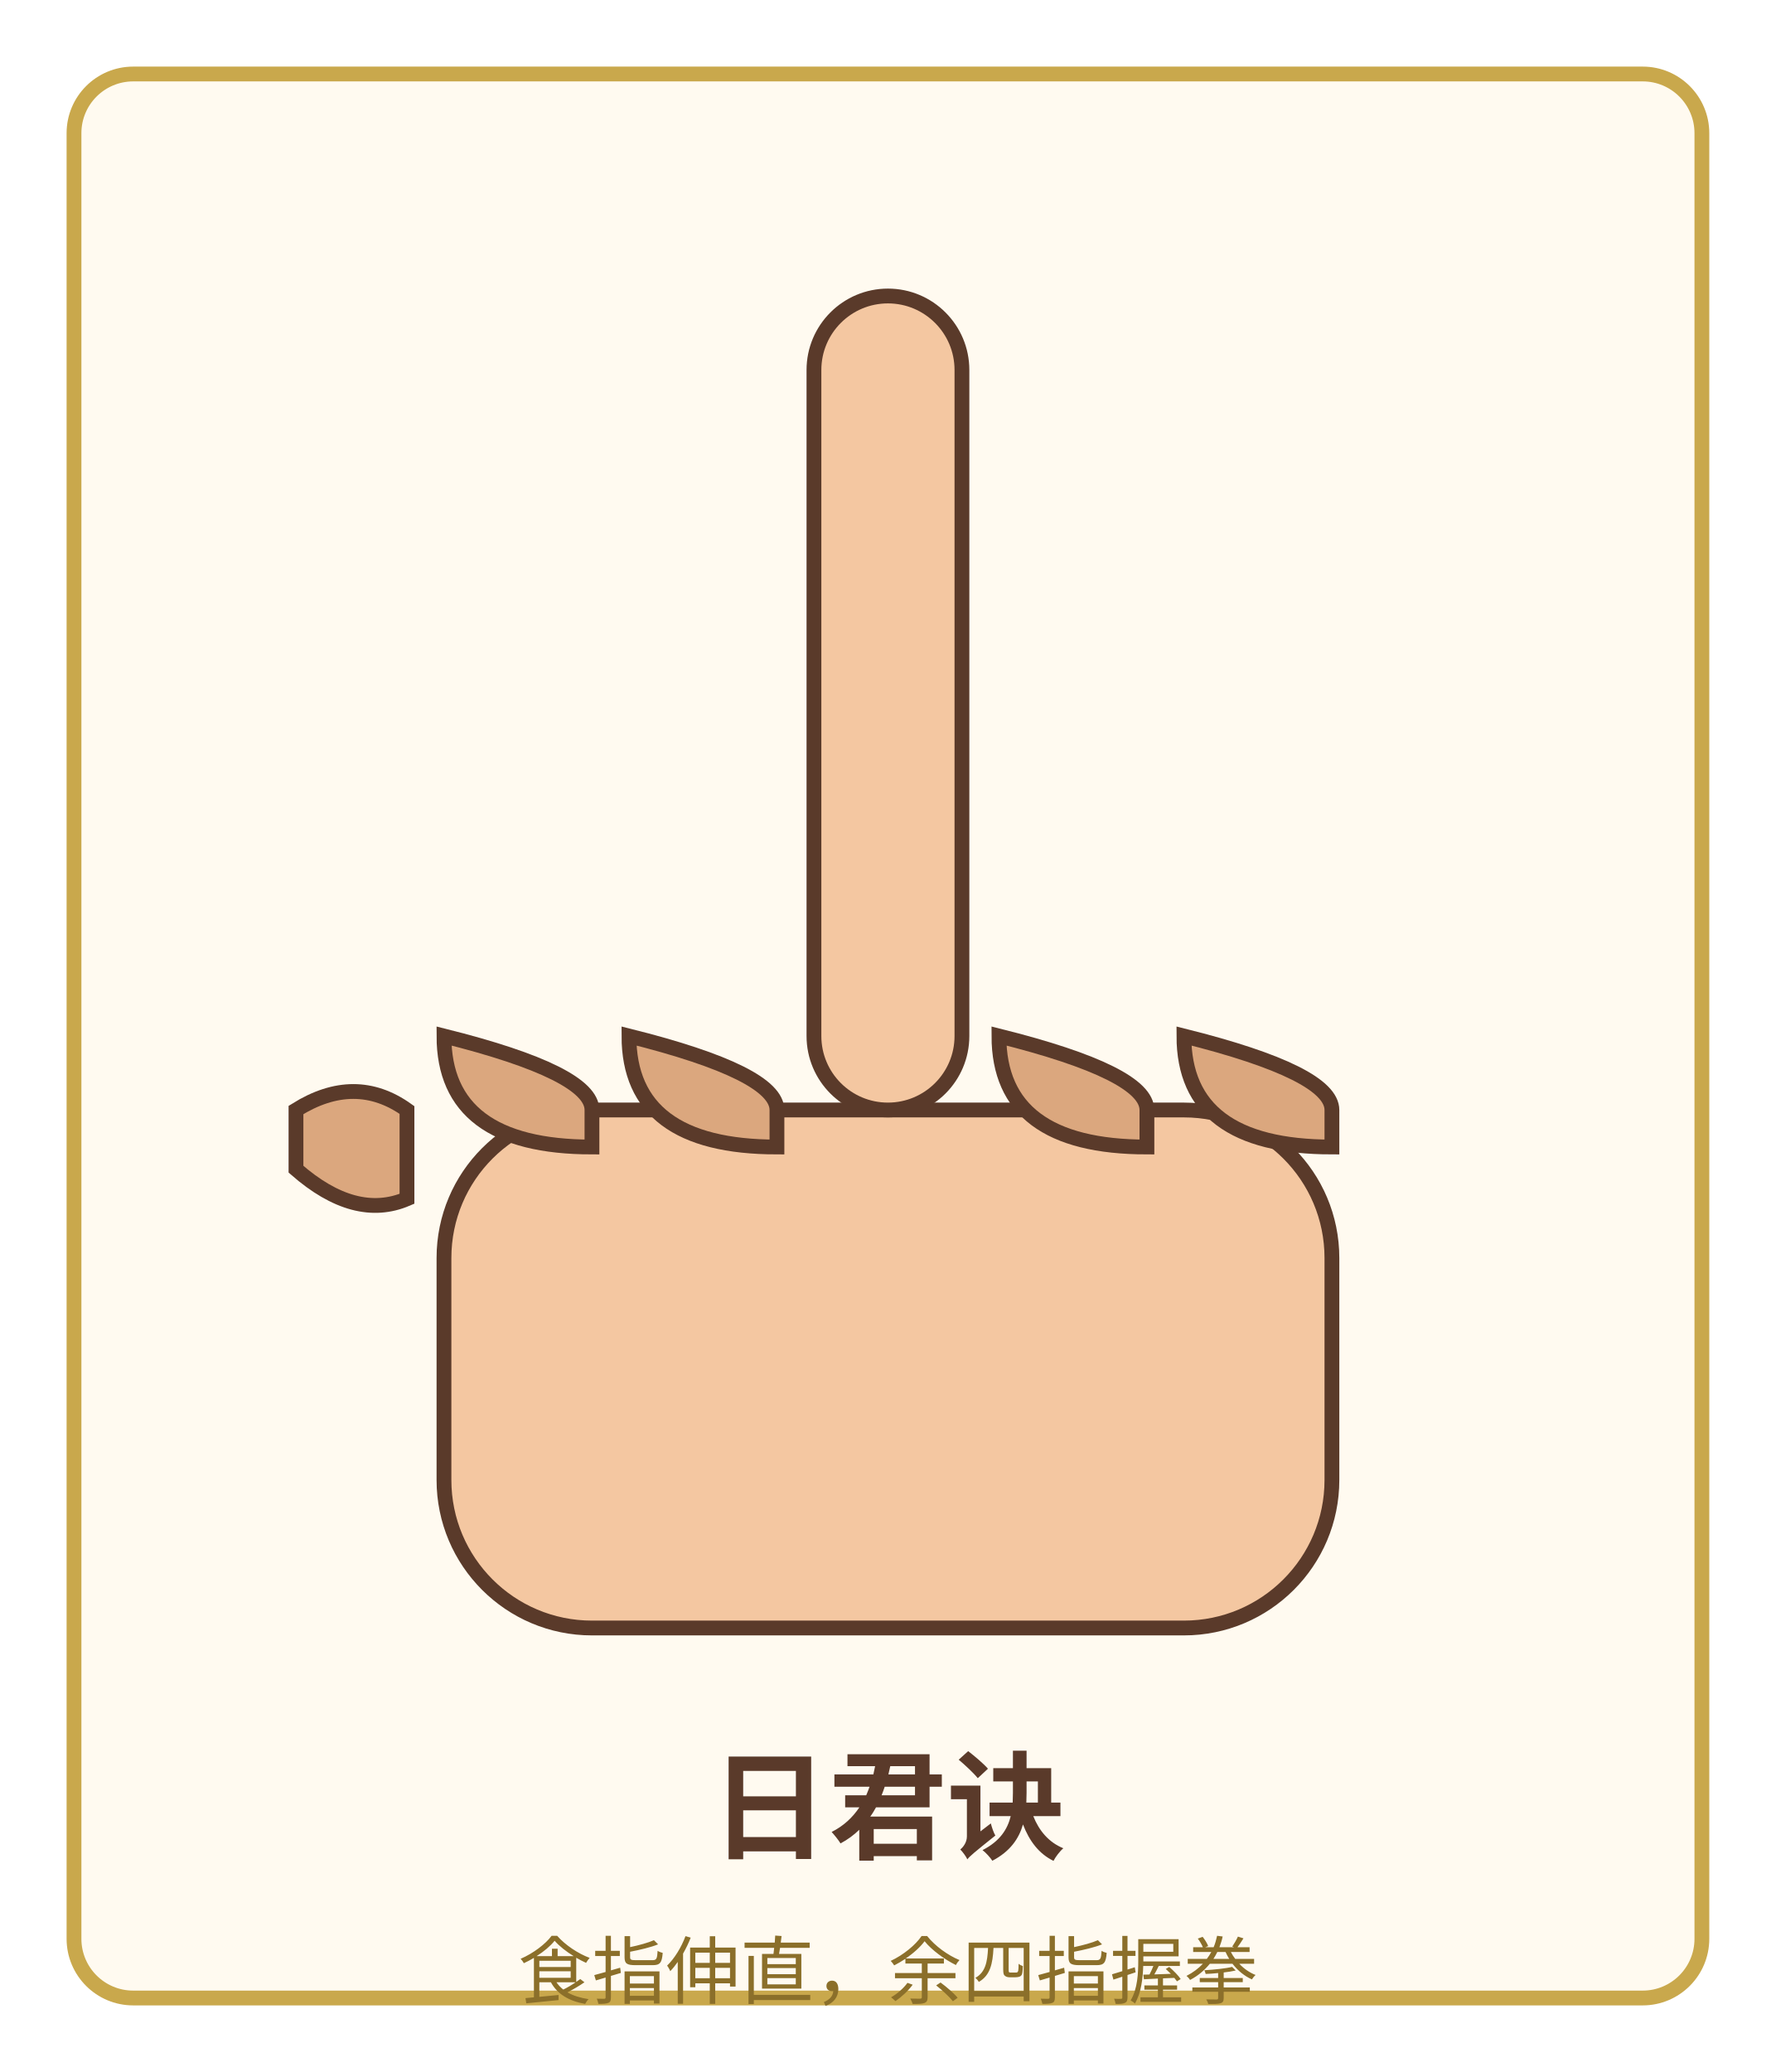
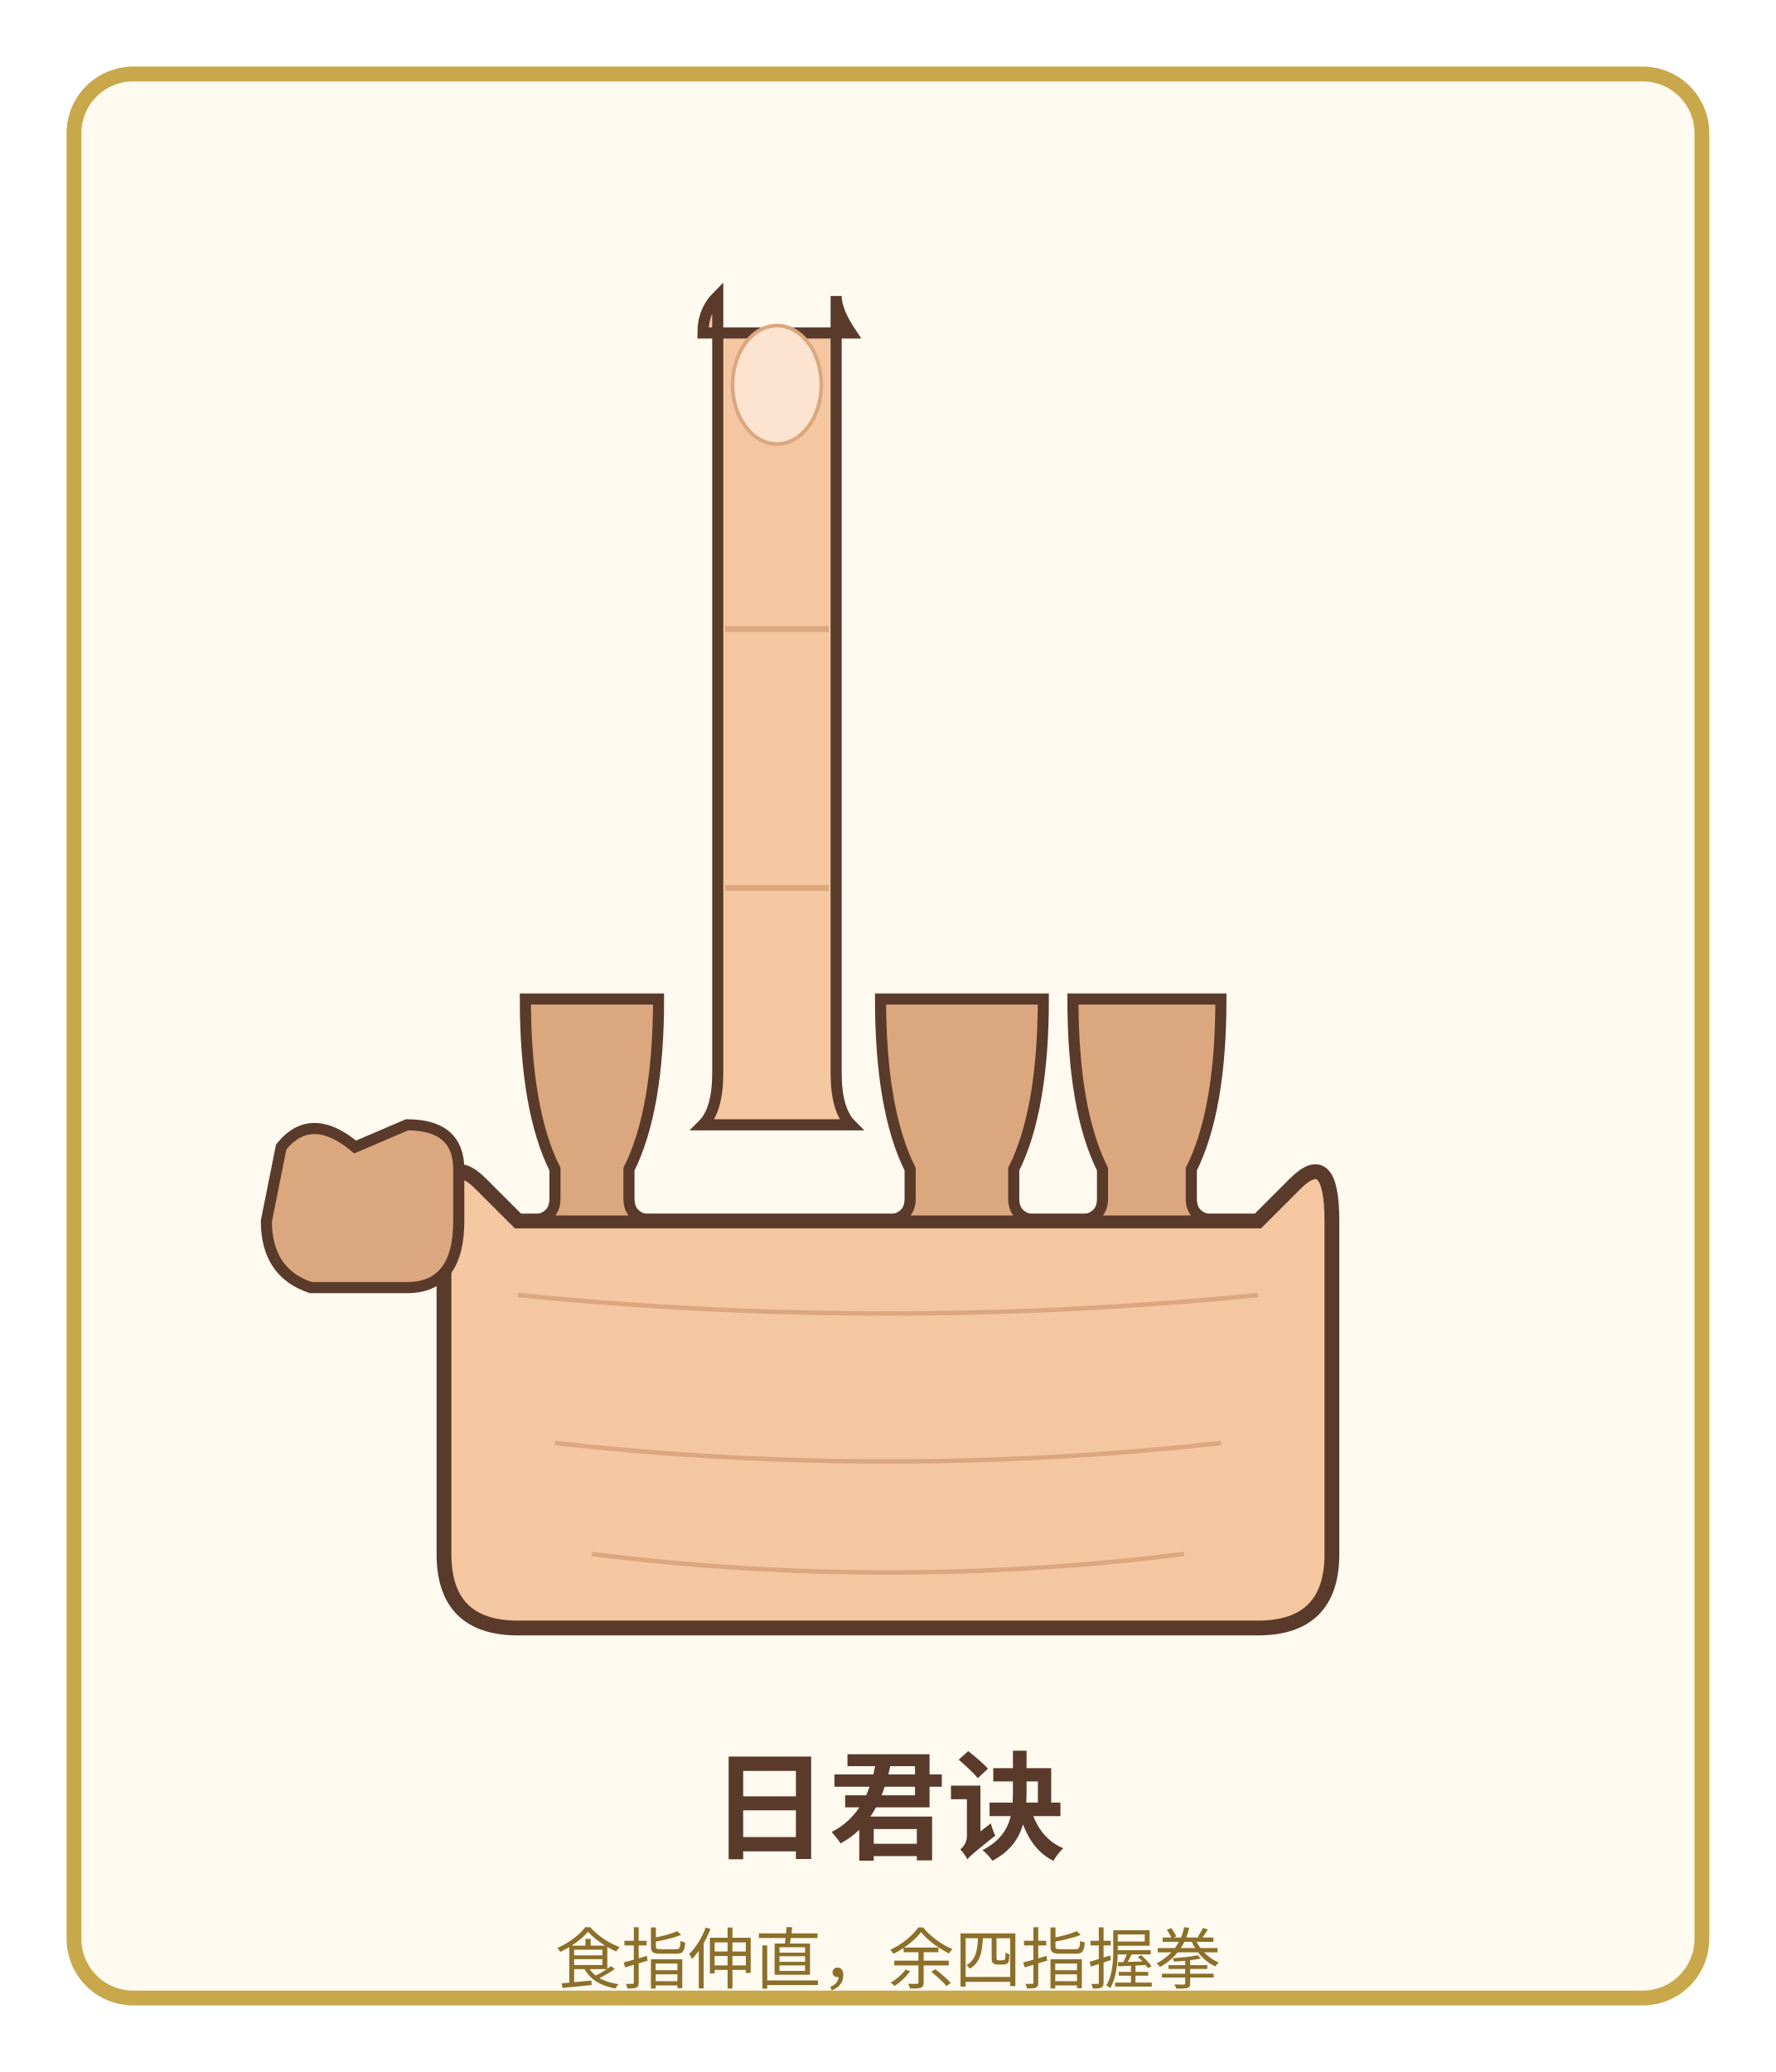
<svg xmlns="http://www.w3.org/2000/svg" viewBox="0 0 240 280" width="180">
  <rect x="10" y="10" width="220" height="260" fill="#fffaf0" stroke="#c9a84c" stroke-width="2" rx="8" />
-   <rect x="60" y="150" width="120" height="70" rx="20" fill="#f4c7a1" stroke="#5a3a2a" stroke-width="2" />
-   <path d="M 60 140 Q 60 155 80 155 L 80 150 Q 80 145 60 140 Z" fill="#dba77e" stroke="#5a3a2a" stroke-width="2" />
-   <path d="M 85 140 Q 85 155 105 155 L 105 150 Q 105 145 85 140 Z" fill="#dba77e" stroke="#5a3a2a" stroke-width="2" />
-   <rect x="110" y="40" width="20" height="110" rx="10" fill="#f4c7a1" stroke="#5a3a2a" stroke-width="2" />
-   <path d="M 135 140 Q 135 155 155 155 L 155 150 Q 155 145 135 140 Z" fill="#dba77e" stroke="#5a3a2a" stroke-width="2" />
-   <path d="M 160 140 Q 160 155 180 155 L 180 150 Q 180 145 160 140 Z" fill="#dba77e" stroke="#5a3a2a" stroke-width="2" />
-   <path d="M 40 150 Q 48 145 55 150 L 55 162 Q 48 165 40 158 Z" fill="#dba77e" stroke="#5a3a2a" stroke-width="2" />
+   <path d="M 65 160 Q 60 155 60 165 L 60 210 Q 60 220 70 220 L 170 220 Q 180 220 180 210 L 180 165 Q 180 155 175 160 L 170 165 L 70 165 Z" fill="#f4c7a1" stroke="#5a3a2a" stroke-width="2" />
+   <path d="M 70 175 Q 120 180 170 175" fill="none" stroke="#dba77e" stroke-width="0.6" />
+   <path d="M 75 195 Q 120 200 165 195" fill="none" stroke="#dba77e" stroke-width="0.6" />
+   <path d="M 80 210 Q 120 215 160 210" fill="none" stroke="#dba77e" stroke-width="0.6" />
+   <path d="M 71 135 Q 71 150 75 158 L 75 162 Q 75 165 71 165 L 89 165 Q 85 165 85 162 L 85 158 Q 89 150 89 135 Z" fill="#dba77e" stroke="#5a3a2a" stroke-width="1.5" />
+   <path d="M 95 45 Q 95 42 97 40 L 97 145 Q 97 150 95 152 L 115 152 Q 113 150 113 145 L 113 40 Q 113 42 115 45 Z" fill="#f4c7a1" stroke="#5a3a2a" stroke-width="1.5" />
+   <line x1="98" y1="85" x2="112" y2="85" stroke="#dba77e" stroke-width="0.8" />
+   <line x1="98" y1="120" x2="112" y2="120" stroke="#dba77e" stroke-width="0.8" />
+   <ellipse cx="105" cy="52" rx="6" ry="8" fill="#fce4d0" stroke="#dba77e" stroke-width="0.5" />
+   <path d="M 119 135 Q 119 150 123 158 L 123 162 Q 123 165 119 165 L 141 165 Q 137 165 137 162 L 137 158 Q 141 150 141 135 Z" fill="#dba77e" stroke="#5a3a2a" stroke-width="1.5" />
+   <path d="M 145 135 Q 145 150 149 158 L 149 162 Q 149 165 145 165 L 165 165 Q 161 165 161 162 L 161 158 Q 165 150 165 135 Z" fill="#dba77e" stroke="#5a3a2a" stroke-width="1.5" />
+   <path d="M 48 155 Q 42 150 38 155 L 36 165 Q 36 172 42 174 L 55 174 Q 62 174 62 165 L 62 158 Q 62 152 55 152 Z" fill="#dba77e" stroke="#5a3a2a" stroke-width="1.5" />
  <text x="120" y="250" text-anchor="middle" font-size="16" font-family="'Noto Serif SC',serif" font-weight="bold" fill="#5a3a2a">日君诀</text>
-   <text x="120" y="270" text-anchor="middle" font-size="10" font-family="'Noto Serif SC',serif" fill="#8b6f2a">食指伸直，余四指握拳</text>
+   <text x="120" y="268" text-anchor="middle" font-size="9" font-family="'Noto Serif SC',serif" fill="#8b6f2a">食指伸直，余四指握拳</text>
</svg>
